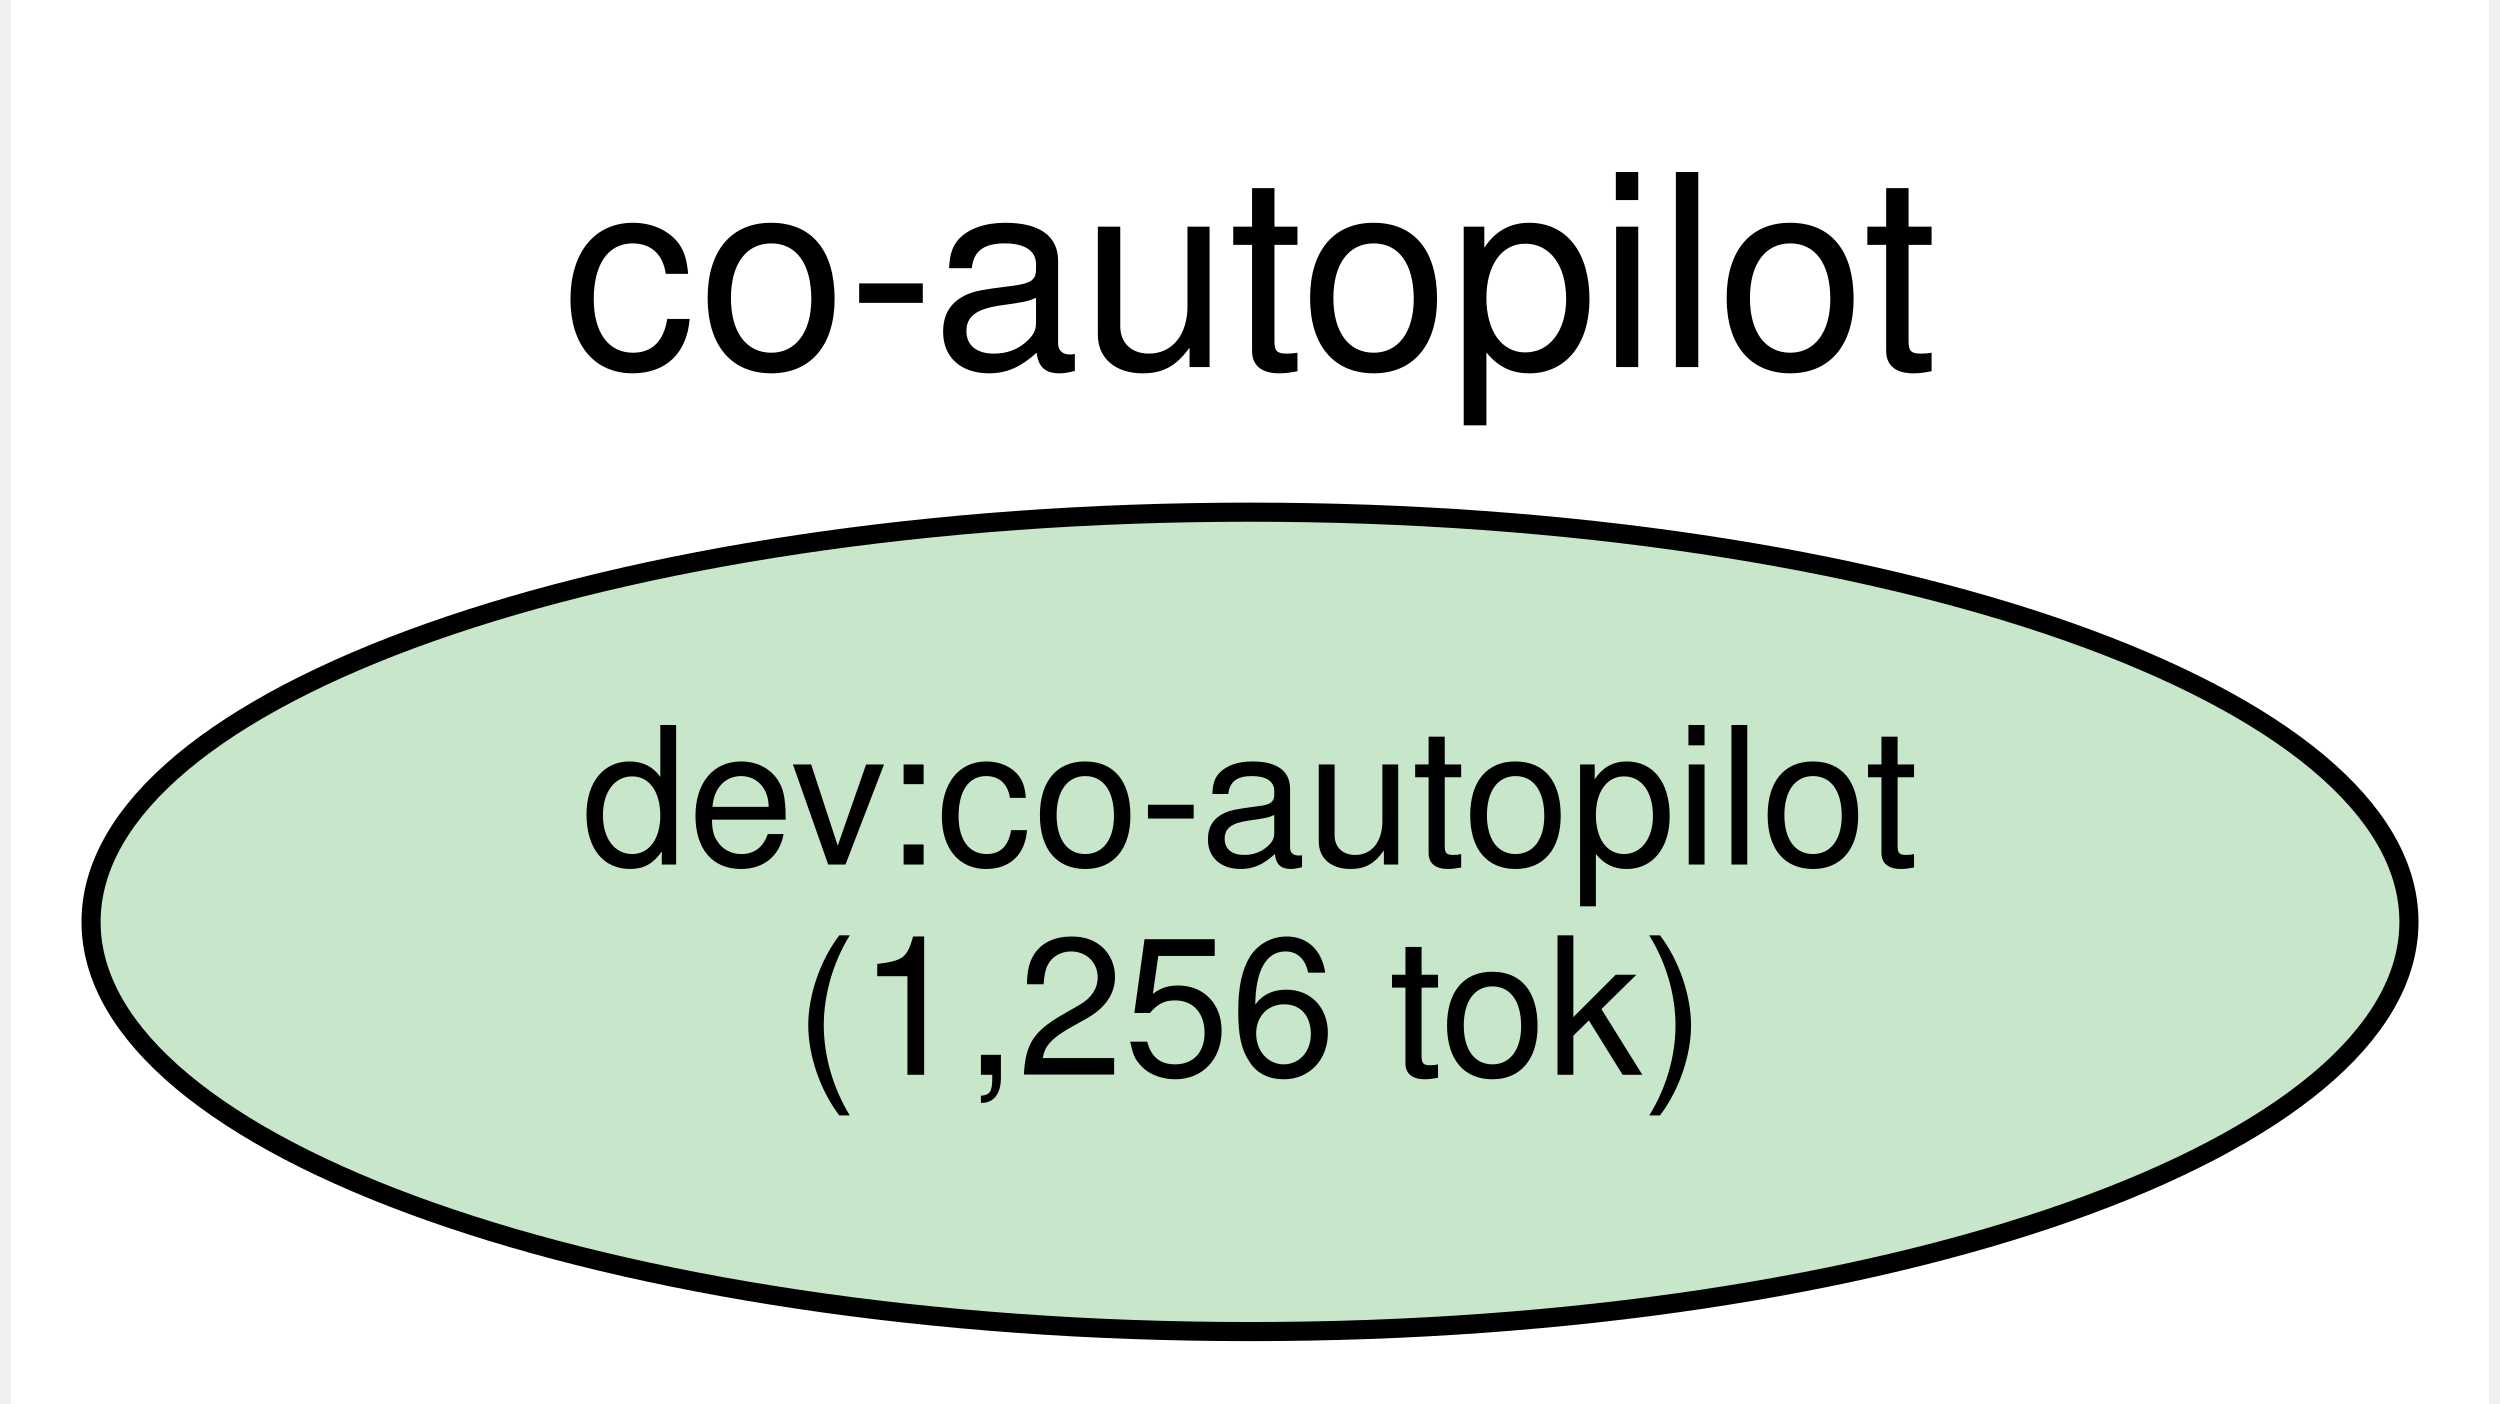
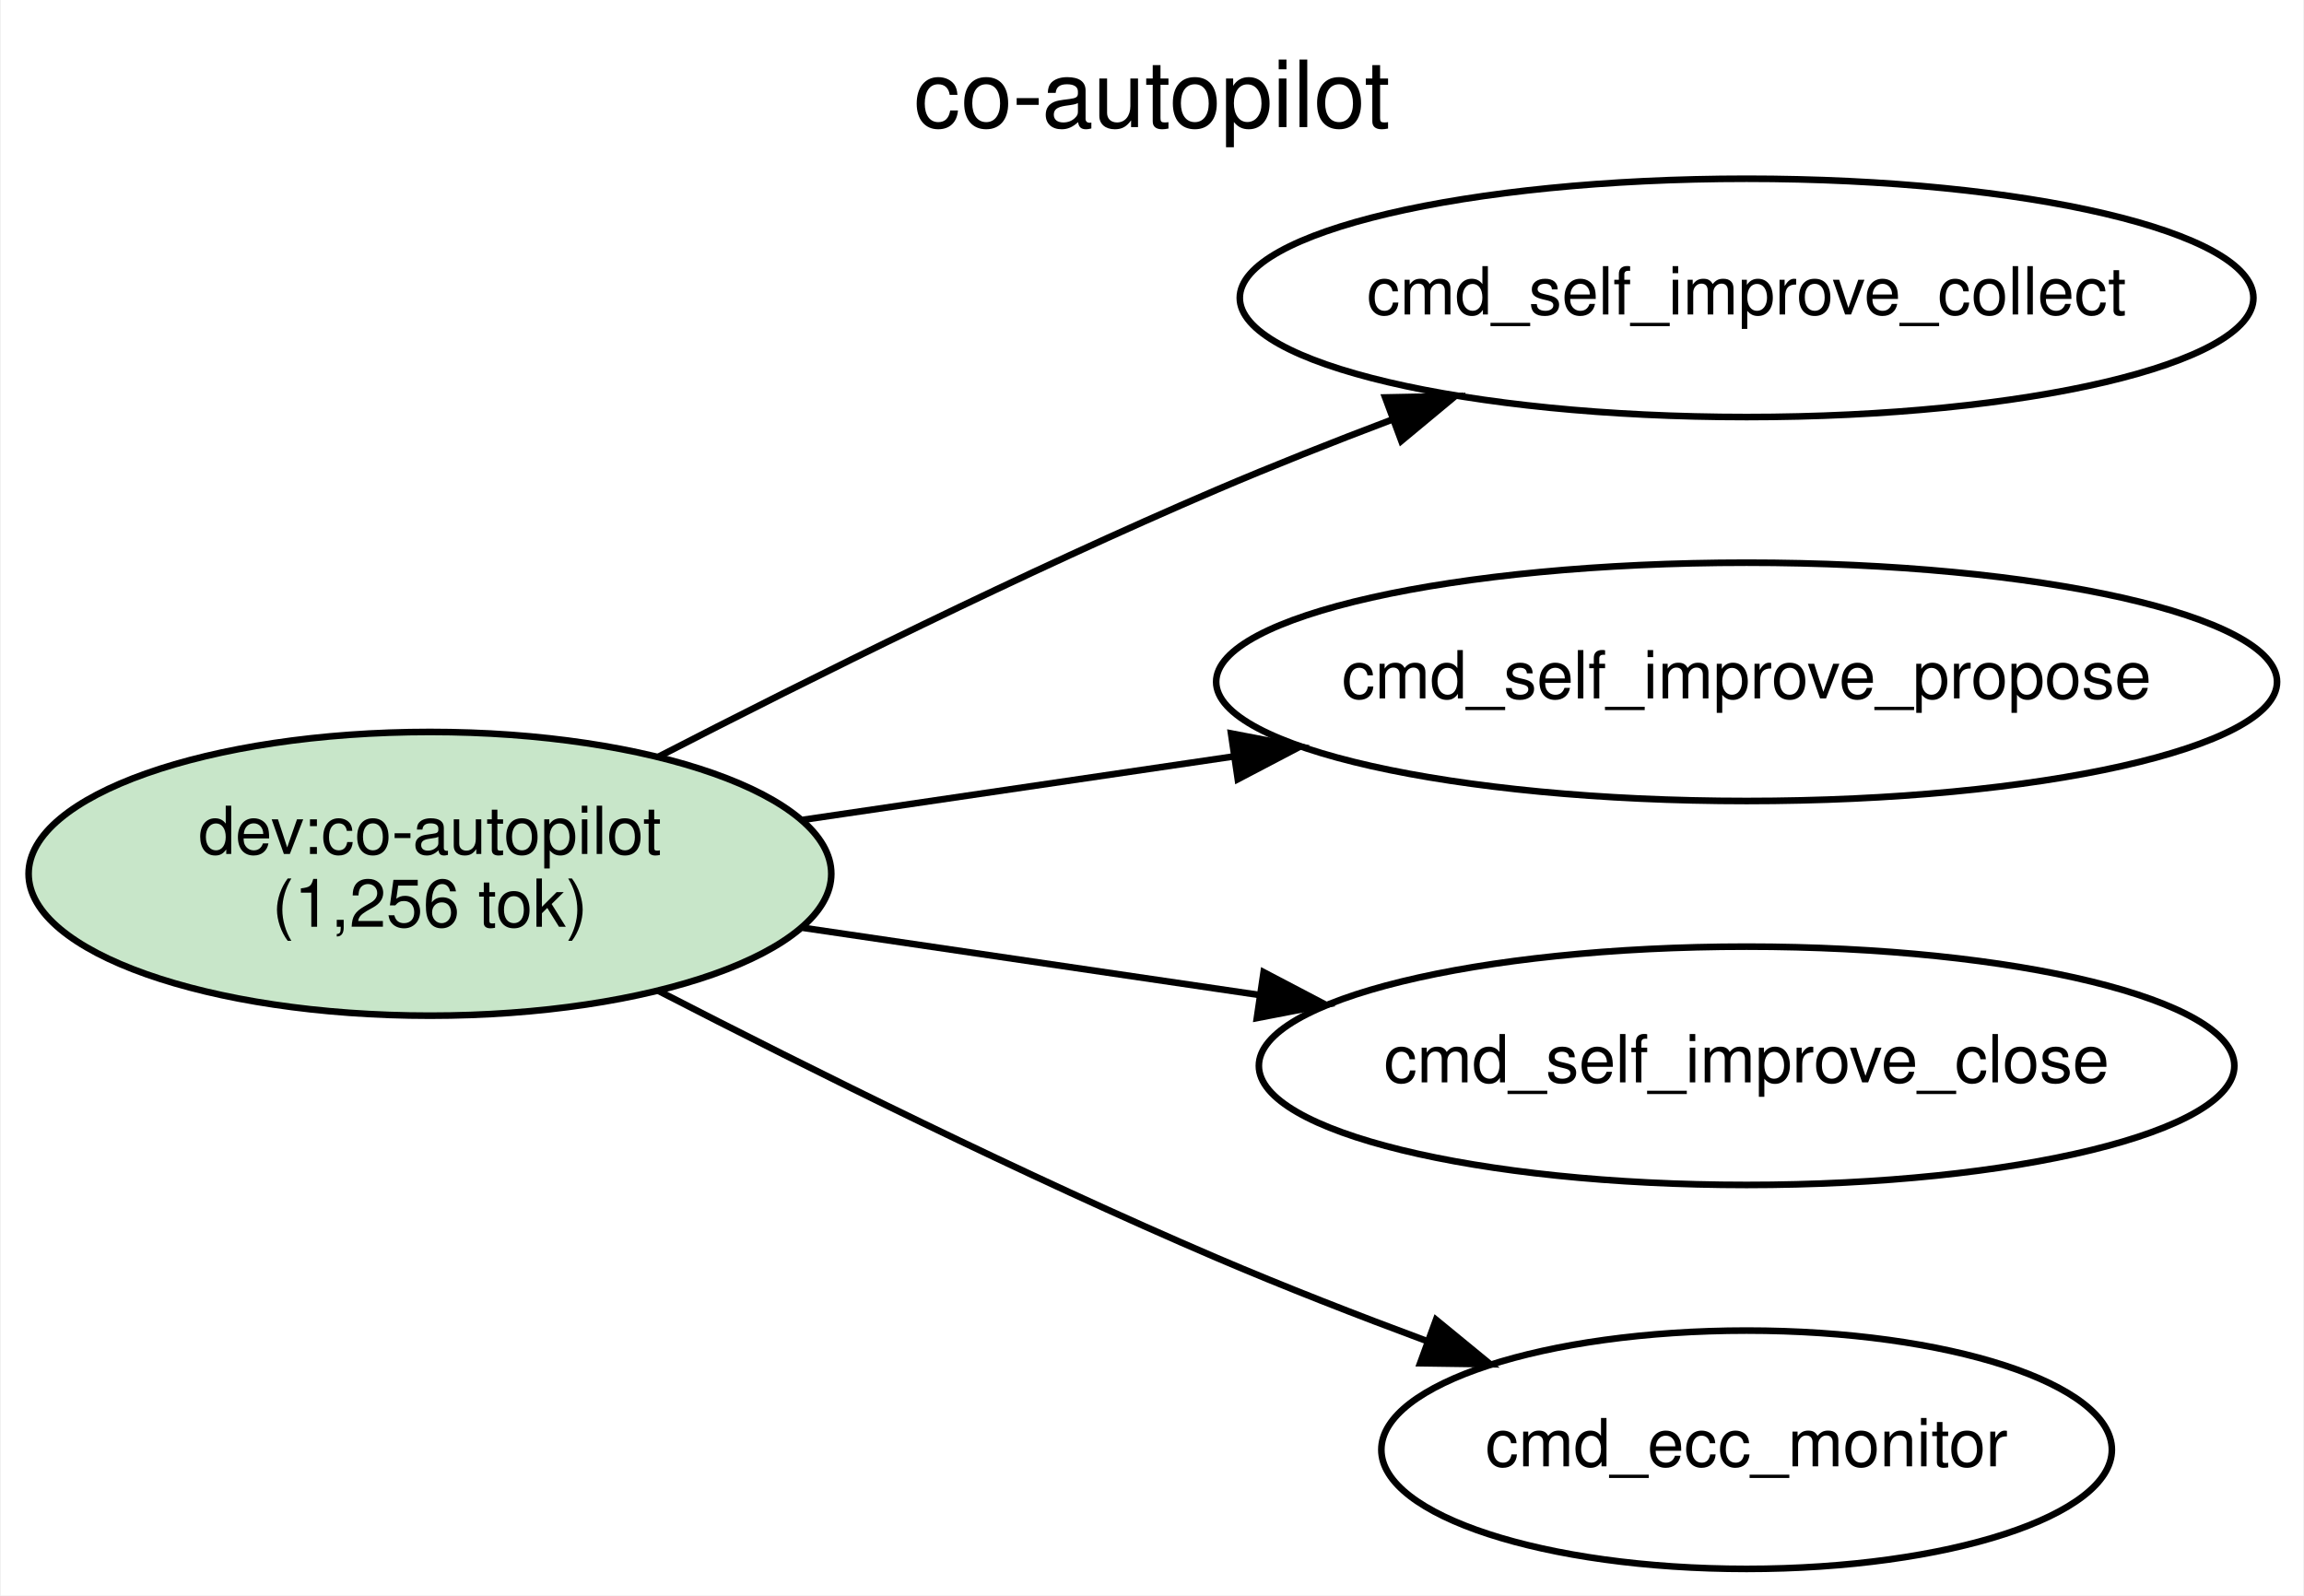
- <svg xmlns="http://www.w3.org/2000/svg" width="130pt" height="73pt" viewBox="0.00 0.00 129.62 73.43">
-   <g id="graph0" class="graph" transform="scale(1 1) rotate(0) translate(4 69.43)">
-     <polygon fill="white" stroke="transparent" points="-4,4 -4,-69.43 125.62,-69.43 125.62,4 -4,4" />
-     <text text-anchor="middle" x="60.81" y="-50.23" font-family="Helvetica,sans-Serif" font-size="14.00">co-autopilot</text>
+ <svg xmlns="http://www.w3.org/2000/svg" width="348pt" height="241pt" viewBox="0.00 0.00 347.74 241.00">
+   <g id="graph0" class="graph" transform="scale(1 1) rotate(0) translate(4 237)">
+     <polygon fill="white" stroke="transparent" points="-4,4 -4,-237 343.74,-237 343.74,4 -4,4" />
+     <text text-anchor="middle" x="169.87" y="-217.8" font-family="Helvetica,sans-Serif" font-size="14.00">co-autopilot</text>
    <g id="node1" class="node">
-       <ellipse fill="#c8e6c9" stroke="black" cx="60.81" cy="-21.21" rx="60.62" ry="21.43" />
-       <text text-anchor="middle" x="60.81" y="-24.21" font-family="Helvetica,sans-Serif" font-size="10.00">dev:co-autopilot</text>
-       <text text-anchor="middle" x="60.81" y="-13.21" font-family="Helvetica,sans-Serif" font-size="10.00">(1,256 tok)</text>
+       <ellipse fill="#c8e6c9" stroke="black" cx="60.81" cy="-105" rx="60.62" ry="21.43" />
+       <text text-anchor="middle" x="60.81" y="-108" font-family="Helvetica,sans-Serif" font-size="10.00">dev:co-autopilot</text>
+       <text text-anchor="middle" x="60.81" y="-97" font-family="Helvetica,sans-Serif" font-size="10.00">(1,256 tok)</text>
+     </g>
+     <g id="node2" class="node">
+       <ellipse fill="none" stroke="black" cx="259.68" cy="-192" rx="76.55" ry="18" />
+       <text text-anchor="middle" x="259.68" y="-189.5" font-family="Helvetica,sans-Serif" font-size="10.00">cmd_self_improve_collect</text>
+     </g>
+     <g id="edge1" class="edge">
+       <path fill="none" stroke="black" d="M95.14,-122.59C118.49,-134.62 150.6,-150.57 179.62,-163 188.11,-166.63 197.22,-170.24 206.13,-173.61" />
+       <polygon fill="black" stroke="black" points="205.09,-176.96 215.68,-177.17 207.53,-170.4 205.09,-176.96" />
+     </g>
+     <g id="node3" class="node">
+       <ellipse fill="none" stroke="black" cx="259.68" cy="-134" rx="80.12" ry="18" />
+       <text text-anchor="middle" x="259.68" y="-131.5" font-family="Helvetica,sans-Serif" font-size="10.00">cmd_self_improve_propose</text>
+     </g>
+     <g id="edge2" class="edge">
+       <path fill="none" stroke="black" d="M117.17,-113.16C137.3,-116.12 160.42,-119.53 182.06,-122.71" />
+       <polygon fill="black" stroke="black" points="181.81,-126.21 192.21,-124.21 182.83,-119.29 181.81,-126.21" />
+     </g>
+     <g id="node4" class="node">
+       <ellipse fill="none" stroke="black" cx="259.68" cy="-76" rx="73.67" ry="18" />
+       <text text-anchor="middle" x="259.68" y="-73.5" font-family="Helvetica,sans-Serif" font-size="10.00">cmd_self_improve_close</text>
+     </g>
+     <g id="edge3" class="edge">
+       <path fill="none" stroke="black" d="M117.17,-96.84C138.57,-93.69 163.35,-90.04 186.14,-86.69" />
+       <polygon fill="black" stroke="black" points="186.73,-90.14 196.11,-85.22 185.71,-83.21 186.73,-90.14" />
+     </g>
+     <g id="node5" class="node">
+       <ellipse fill="none" stroke="black" cx="259.68" cy="-18" rx="55.17" ry="18" />
+       <text text-anchor="middle" x="259.68" y="-15.5" font-family="Helvetica,sans-Serif" font-size="10.00">cmd_ecc_monitor</text>
+     </g>
+     <g id="edge4" class="edge">
+       <path fill="none" stroke="black" d="M95.14,-87.41C118.49,-75.38 150.6,-59.43 179.62,-47 189.81,-42.64 200.89,-38.32 211.45,-34.4" />
+       <polygon fill="black" stroke="black" points="212.77,-37.64 220.96,-30.92 210.37,-31.07 212.77,-37.64" />
    </g>
  </g>
</svg>
